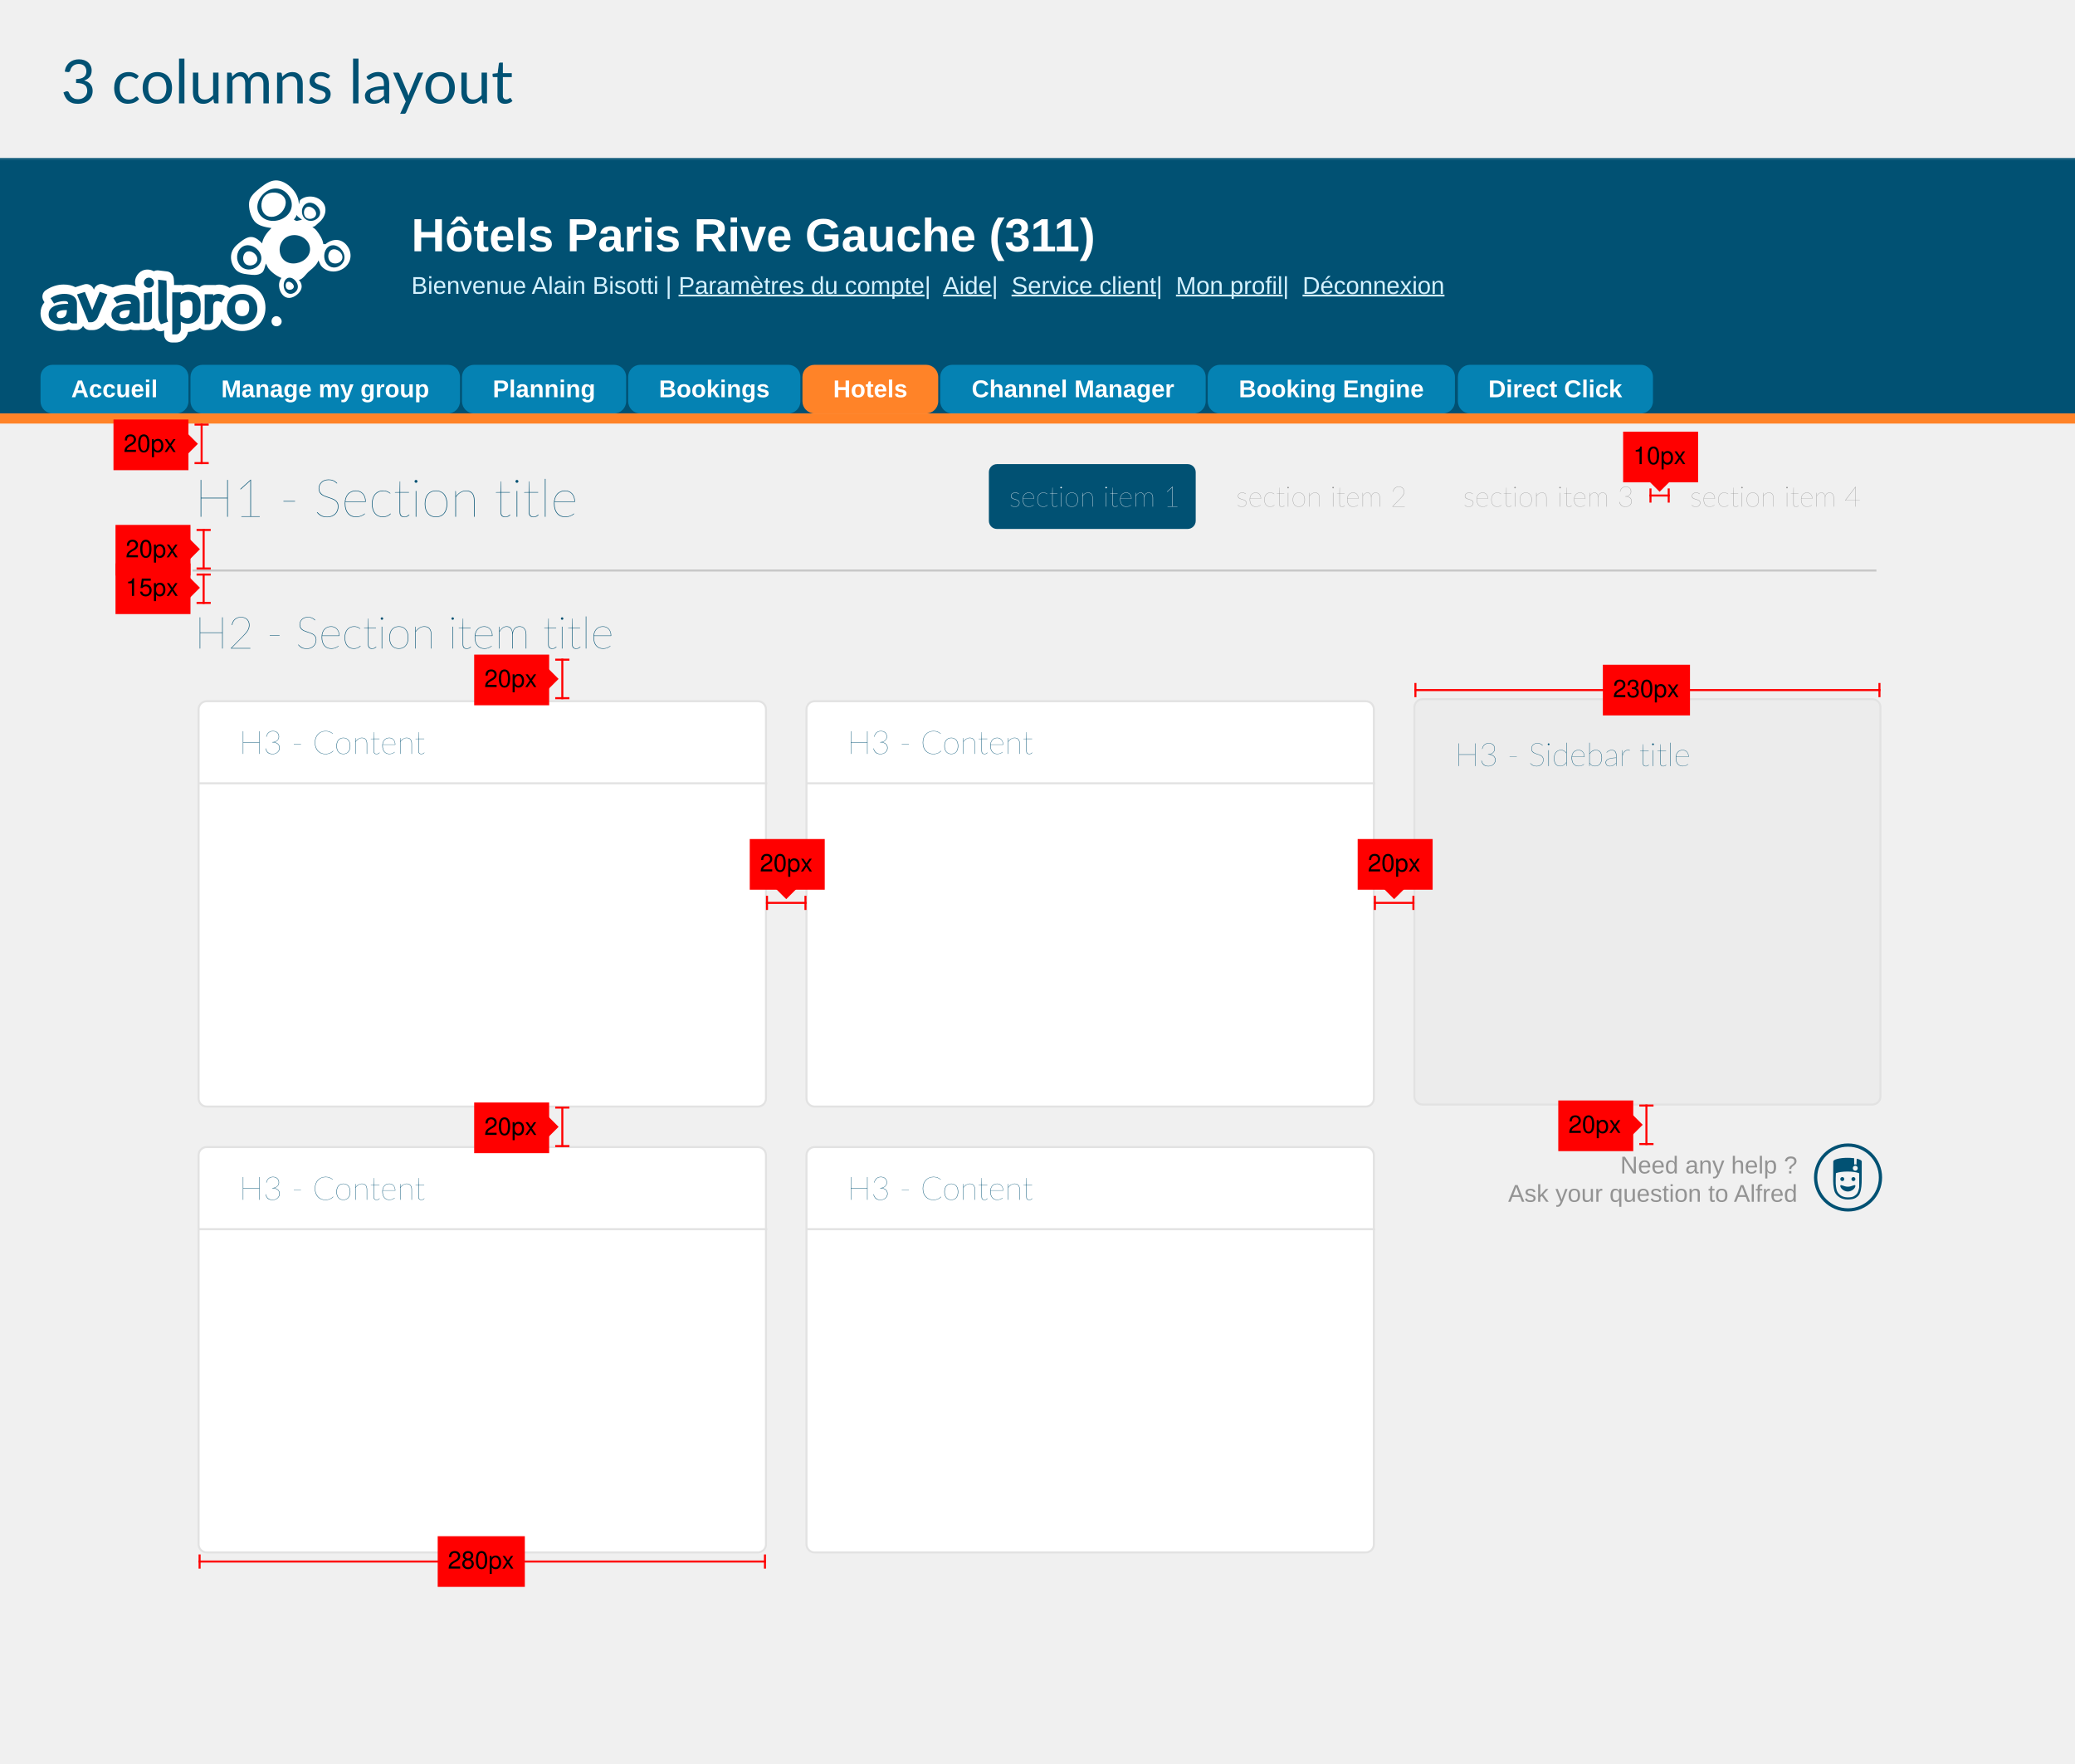
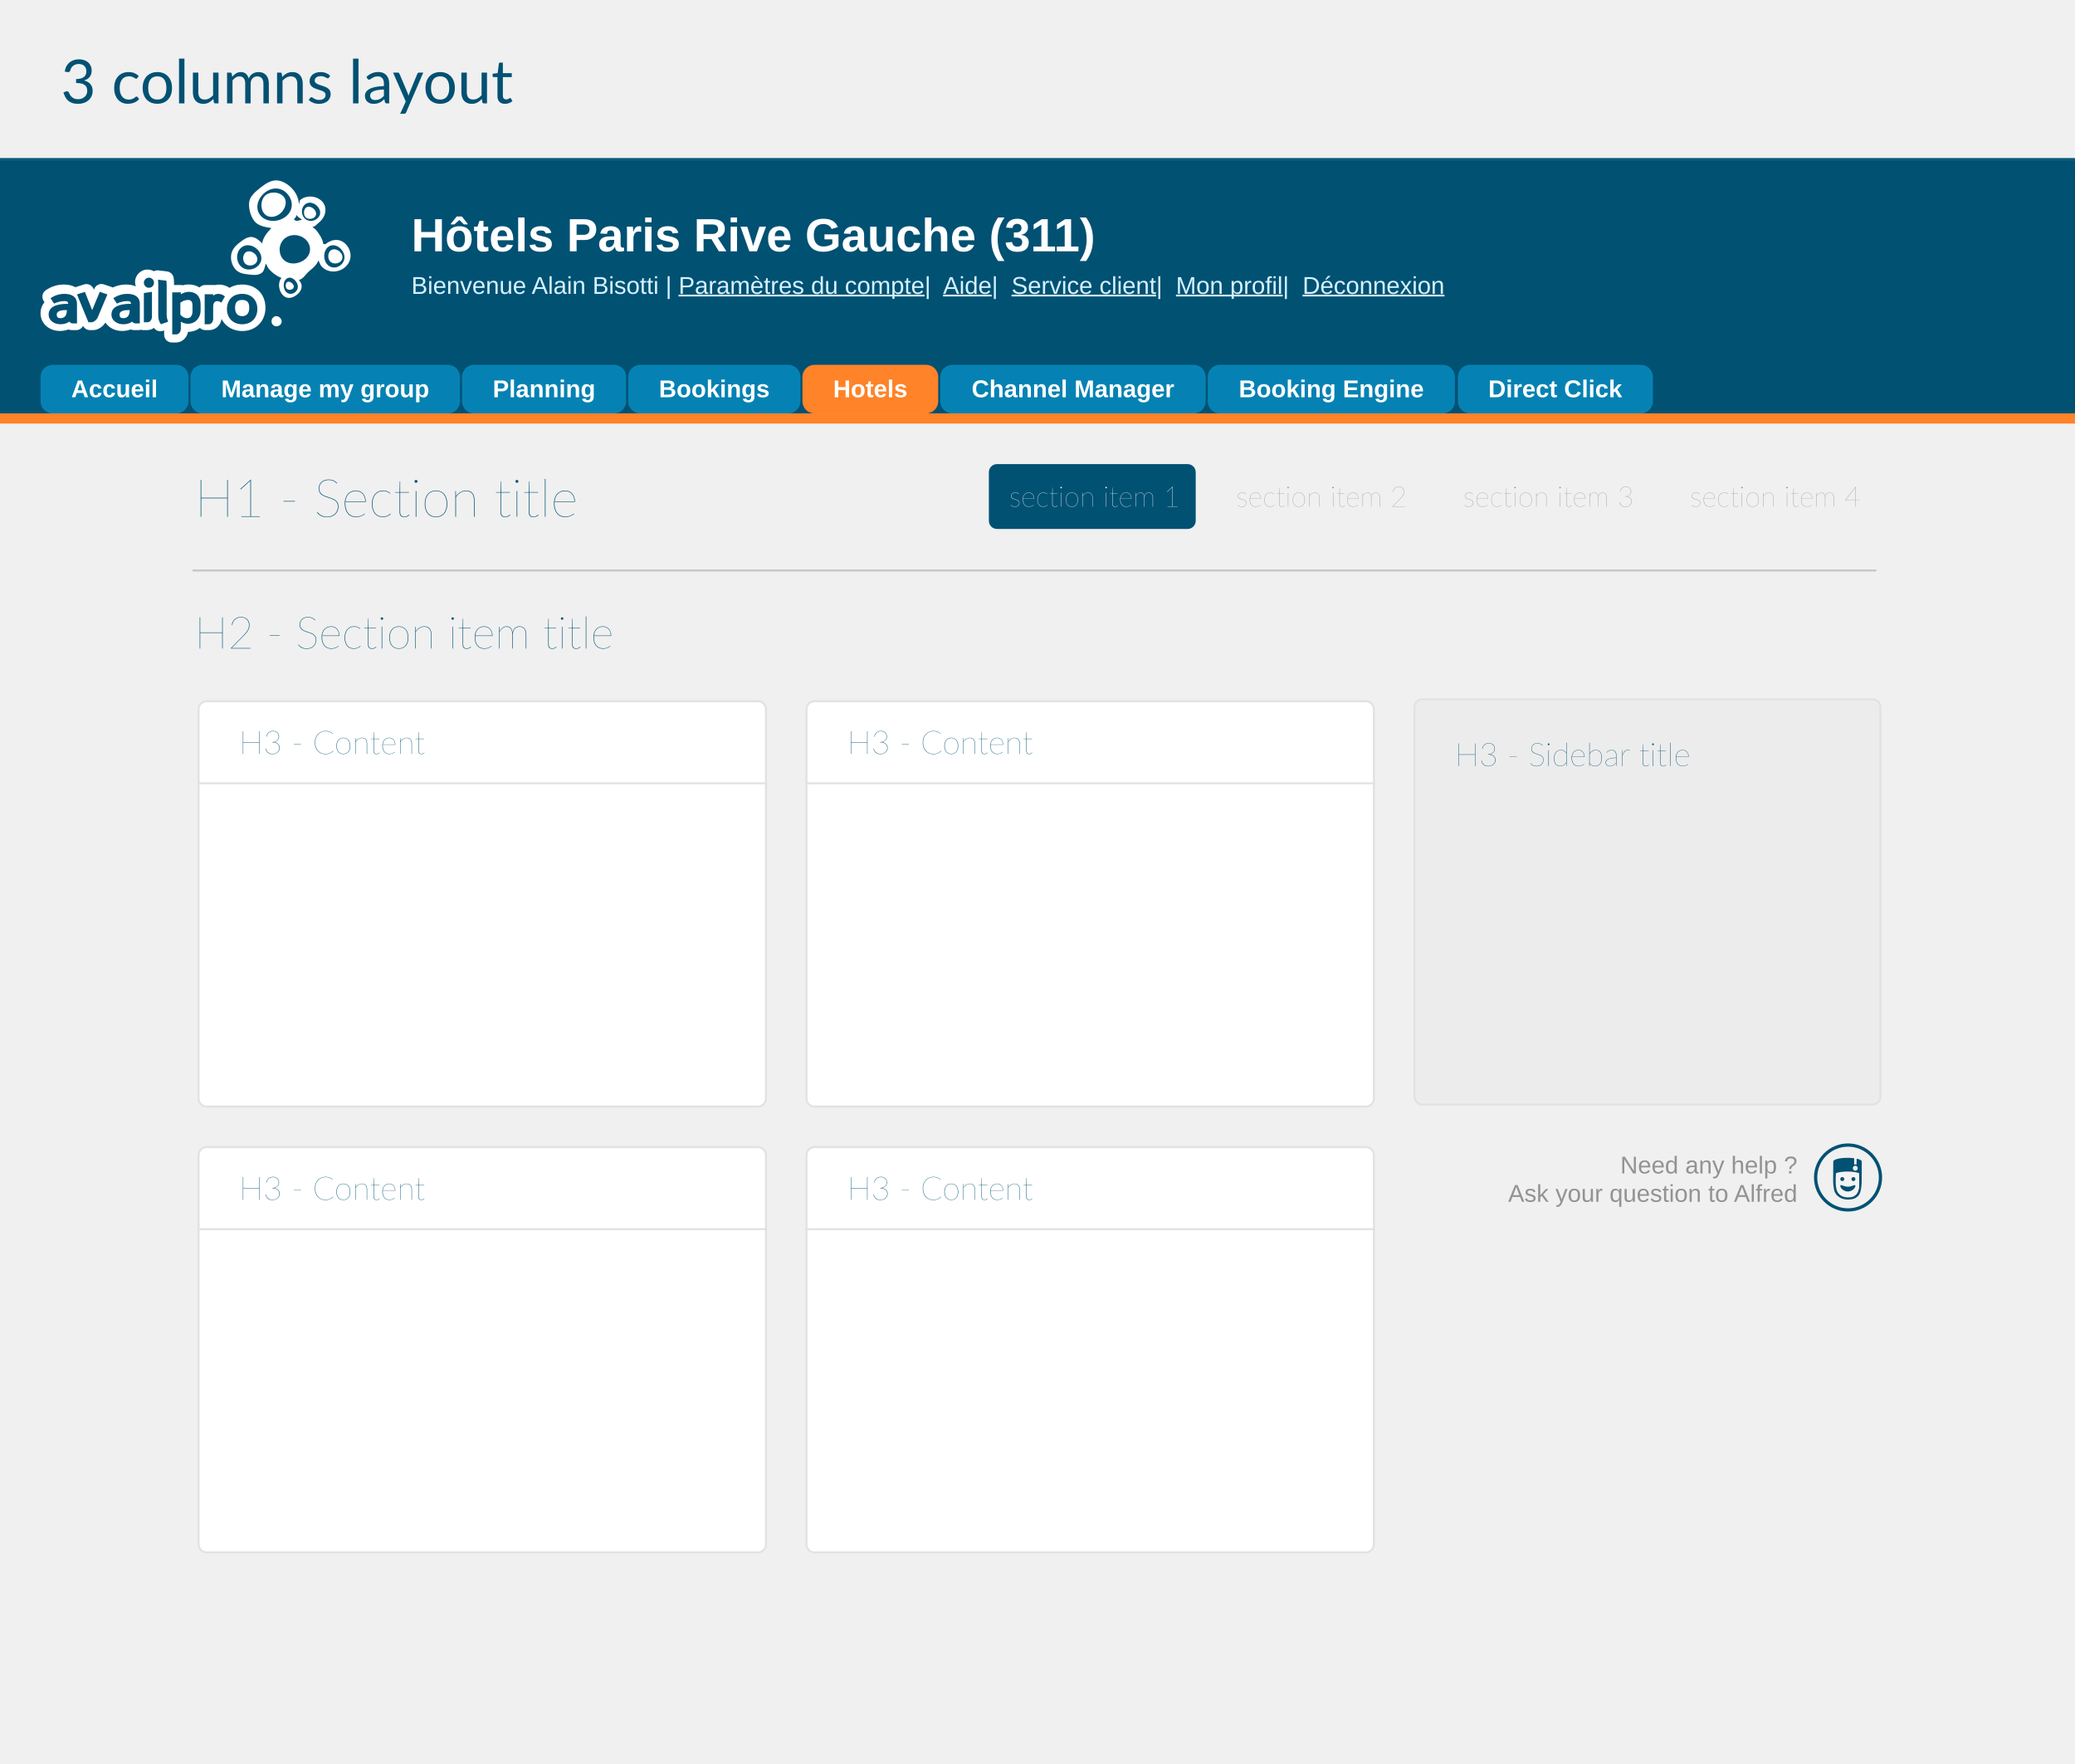
<svg xmlns="http://www.w3.org/2000/svg" width="1024px" height="870px" viewBox="0 0 1024 870" version="1.1">
  <defs />
  <g id="Page-Layout" stroke="none" stroke-width="1" fill="none" fill-rule="evenodd">
    <g id="Layout/3Columns">
      <g id="Content" transform="translate(0, 79)">
        <text id="H2---Section-item-title" font-family="Lato" font-size="22" font-weight="260" fill="#015173">
          <tspan x="96" y="241">H2 - Section item title</tspan>
        </text>
        <g id="Section-nav" transform="translate(488, 150)">
          <g id="nav-4" transform="translate(336, 0)">
            <rect id="Rectangle-17" x="0" y="0" width="102.073" height="32" rx="4" />
            <text id="section-item-4" font-family="Lato" font-size="14" font-weight="260" fill="#939393">
              <tspan x="10" y="21">section item 4</tspan>
            </text>
          </g>
          <g id="nav-3" transform="translate(224, 0)">
            <rect id="Rectangle-17" x="0" y="0" width="102.073" height="32" rx="4" />
            <text id="section-item-3" font-family="Lato" font-size="14" font-weight="260" fill="#939393">
              <tspan x="10" y="21">section item 3</tspan>
            </text>
          </g>
          <g id="nav-2" transform="translate(112, 0)">
            <rect id="Rectangle-17" x="0" y="0" width="102.073" height="32" rx="4" />
            <text id="section-item-2" font-family="Lato" font-size="14" font-weight="260" fill="#939393">
              <tspan x="10" y="21">section item 2</tspan>
            </text>
          </g>
          <g id="nav-1">
            <rect id="Rectangle-17" fill="#015173" x="0" y="0" width="102.073" height="32" rx="4" />
            <text id="section-item-1" font-family="Lato" font-size="14" font-weight="260" fill="#FFFFFF">
              <tspan x="10" y="21">section item 1</tspan>
            </text>
          </g>
        </g>
        <g id="Section" transform="translate(96, 150)">
          <text id="H1-Section-title" font-family="Lato" font-size="26" font-weight="260" fill="#015173">
            <tspan x="0" y="26">H1 - Section title</tspan>
          </text>
          <path d="M-0.5,52.5 L829.501,52.5" id="Line" stroke="#C7C7C7" stroke-linecap="square" />
        </g>
        <g id="Alfred" transform="translate(744, 486)">
          <g id="Oval-2-+-Bitmap" transform="translate(152, 0)">
            <circle id="Oval-2" stroke="#015173" stroke-width="1.607" cx="16" cy="16" r="16" />
            <path d="M22.742,16.71 C22.75,15.955 22.765,8.038 22.765,8.038 C22.608,7.068 19.521,6.294 15.732,6.294 C11.848,6.294 8.7,7.108 8.7,8.111 C8.7,8.145 8.704,8.179 8.711,8.213 C8.711,8.213 8.637,16.642 8.648,17.78 C8.637,20.353 9.25,22.637 9.283,22.722 C10.029,24.814 11.568,25.628 11.927,25.871 C12.653,26.362 14.227,26.882 15.785,26.882 C15.84,26.882 15.894,26.881 15.949,26.88 C17.577,26.842 18.887,26.603 19.706,26.108 C21.153,25.233 21.608,24.367 21.851,23.682 C22.593,21.89 22.765,19.222 22.742,16.71 Z" id="Path" fill="#015173" />
            <g id="Shape" transform="translate(9.823529, 6.294118)" fill="#F3F3F3">
              <path d="M10.425,0.571 L10.339,3.346 C10.155,3.279 9.956,3.242 9.749,3.242 C9.559,3.242 9.377,3.272 9.206,3.328 L9.206,-0.058 C9.206,-0.058 10.319,-0.045 10.594,0.23 L10.425,0.571 Z M9.214,4.042 C9.375,3.962 9.556,3.915 9.749,3.915 C9.953,3.915 10.145,3.966 10.315,4.057 C10.696,4.263 10.957,4.668 10.957,5.135 C10.957,5.808 10.415,6.355 9.749,6.355 C9.082,6.355 8.54,5.808 8.54,5.135 C8.54,4.656 8.815,4.242 9.214,4.042 L9.214,4.042 Z M11.676,14.633 C11.577,15.216 11.379,15.96 11.052,16.822 C10.762,17.585 10.196,18.252 9.156,18.92 C8.411,19.398 7.318,19.488 6.091,19.518 C6.046,19.52 6.001,19.52 5.957,19.52 C4.683,19.52 3.375,19.09 2.792,18.685 C2.758,18.661 2.716,18.633 2.665,18.6 C2.255,18.334 1.165,17.627 0.615,16.049 C0.608,16.027 0.185,14.683 0.102,12.757 C0.038,11.281 0.129,8.894 0.192,7.587 C1.418,7.095 3.522,6.772 5.911,6.772 C8.311,6.772 10.421,7.099 11.645,7.593 C11.668,8.44 11.685,9.799 11.676,10.664 C11.649,11.78 11.676,14.115 11.676,14.633 Z M3.333,11.482 C3.875,11.482 4.314,11.039 4.314,10.492 C4.314,9.945 3.875,9.502 3.333,9.502 C2.792,9.502 2.353,9.945 2.353,10.492 C2.353,11.039 2.792,11.482 3.333,11.482 Z M8.824,11.482 C9.365,11.482 9.804,11.039 9.804,10.492 C9.804,9.945 9.365,9.502 8.824,9.502 C8.282,9.502 7.843,9.945 7.843,10.492 C7.843,11.039 8.282,11.482 8.824,11.482 Z M6.078,16.629 C8.136,16.629 9.804,14.909 9.804,13.846 C9.804,12.782 8.136,14.264 6.078,14.264 C4.021,14.264 2.353,12.782 2.353,13.846 C2.353,14.909 4.021,16.629 6.078,16.629 Z" />
            </g>
          </g>
          <text id="Need-any-help-?" font-family="Arial" font-size="12" font-weight="normal" fill="#939393">
            <tspan x="55.602" y="14">Need any help ?</tspan>
            <tspan x="0.254" y="28">Ask your question to Alfred</tspan>
          </text>
        </g>
        <g id="Sidebar" transform="translate(698, 266)">
          <rect id="Rectangle-22" stroke="#E2E2E2" fill="#ECECEC" x="0" y="0" width="230" height="200" rx="4" />
          <text id="H3---Sidebar-title" font-family="Lato" font-size="16" font-weight="260" fill="#015173">
            <tspan x="20" y="33">H3 - Sidebar title</tspan>
          </text>
        </g>
        <g id="Content--View-mode-4" transform="translate(398, 487)">
          <path d="M3.998,-3.92385203e-15 C1.79,-3.92385203e-15 0,1.79 0,3.995 L0,196.005 C0,198.211 1.788,200 3.998,200 L276.002,200 C278.21,200 280,198.21 280,196.005 L280,3.995 C280,1.789 278.212,-3.92385203e-15 276.002,-3.92385203e-15 L3.998,-3.92385203e-15 Z" id="Rectangle-14" stroke="#E2E2E2" fill="#FFFFFF" />
          <path d="M0.5,40.5 L280.163,40.5" id="Line-4" stroke="#E2E2E2" stroke-linecap="square" />
          <text id="H3---Content" font-family="Lato" font-size="16" font-weight="260" fill="#015173">
            <tspan x="20" y="26">H3 - Content</tspan>
          </text>
        </g>
        <g id="Content--View-mode-3" transform="translate(98, 487)">
          <path d="M3.998,-3.92385203e-15 C1.79,-3.92385203e-15 0,1.79 0,3.995 L0,196.005 C0,198.211 1.788,200 3.998,200 L276.002,200 C278.21,200 280,198.21 280,196.005 L280,3.995 C280,1.789 278.212,-3.92385203e-15 276.002,-3.92385203e-15 L3.998,-3.92385203e-15 Z" id="Rectangle-14" stroke="#E2E2E2" fill="#FFFFFF" />
          <path d="M0.5,40.5 L280.163,40.5" id="Line-4" stroke="#E2E2E2" stroke-linecap="square" />
          <text id="H3---Content" font-family="Lato" font-size="16" font-weight="260" fill="#015173">
            <tspan x="20" y="26">H3 - Content</tspan>
          </text>
        </g>
        <g id="Content--View-mode-2" transform="translate(398, 267)">
          <path d="M3.998,-3.92385203e-15 C1.79,-3.92385203e-15 0,1.79 0,3.995 L0,196.005 C0,198.211 1.788,200 3.998,200 L276.002,200 C278.21,200 280,198.21 280,196.005 L280,3.995 C280,1.789 278.212,-3.92385203e-15 276.002,-3.92385203e-15 L3.998,-3.92385203e-15 Z" id="Rectangle-14" stroke="#E2E2E2" fill="#FFFFFF" />
          <path d="M0.5,40.5 L280.163,40.5" id="Line-4" stroke="#E2E2E2" stroke-linecap="square" />
          <text id="H3---Content" font-family="Lato" font-size="16" font-weight="260" fill="#015173">
            <tspan x="20" y="26">H3 - Content</tspan>
          </text>
        </g>
        <g id="Content--View-mode" transform="translate(98, 267)">
          <path d="M3.998,-3.92385203e-15 C1.79,-3.92385203e-15 0,1.79 0,3.995 L0,196.005 C0,198.211 1.788,200 3.998,200 L276.002,200 C278.21,200 280,198.21 280,196.005 L280,3.995 C280,1.789 278.212,-3.92385203e-15 276.002,-3.92385203e-15 L3.998,-3.92385203e-15 Z" id="Rectangle-14" stroke="#E2E2E2" fill="#FFFFFF" />
          <path d="M0.5,40.5 L280.163,40.5" id="Line-4" stroke="#E2E2E2" stroke-linecap="square" />
          <text id="H3---Content" font-family="Lato" font-size="16" font-weight="260" fill="#015173">
            <tspan x="20" y="26">H3 - Content</tspan>
          </text>
        </g>
        <g id="header*">
          <rect id="Fond-Header" fill="#015173" x="0" y="0" width="1024" height="125" />
          <g id="Group" transform="translate(20, 10)" fill="#FFFFFF">
            <path d="M102.901,51.807 C101.135,51.4 100.725,51.39 99.553,51.39 C97.945,51.39 96.429,51.654 95.05,52.172 C94.429,52.407 93.842,52.693 93.286,53.023 C91.834,52.026 90.003,51.424 88.295,51.424 C87.594,51.424 86.903,51.506 86.238,51.671 C86.025,51.634 85.809,51.616 85.586,51.616 L81.28,51.616 C80.265,51.616 79.289,52.022 78.572,52.744 C78.539,52.776 78.512,52.812 78.478,52.847 C76.955,51.89 75.087,51.359 72.957,51.359 C72.041,51.359 71.105,51.498 70.17,51.767 C69.83,51.668 69.471,51.616 69.099,51.616 L65.88,51.616 L65.88,50.655 C65.88,49.824 65.802,49.041 65.732,48.353 C65.554,46.563 64.161,45.137 62.381,44.921 L58.141,44.411 C57.987,44.393 57.835,44.382 57.683,44.382 C57.053,44.382 56.438,44.544 55.886,44.835 C54.978,44.307 53.929,44 52.806,44 C49.413,44 46.652,46.769 46.652,50.176 C46.652,50.925 46.789,51.642 47.035,52.305 C45.632,51.702 43.99,51.39 42.124,51.39 C39.914,51.39 37.719,51.897 35.659,52.853 C35.483,52.76 35.299,52.678 35.105,52.613 L31.28,51.331 C30.878,51.2 30.471,51.133 30.069,51.133 C28.567,51.133 27.15,52.028 26.541,53.492 L26.345,53.959 L26.188,53.572 C25.591,52.084 24.162,51.166 22.639,51.166 C22.259,51.166 21.872,51.224 21.492,51.345 L17.538,52.592 C17.423,52.628 17.311,52.672 17.203,52.717 C15.63,51.838 13.7,51.39 11.446,51.39 C8.362,51.39 5.304,52.359 2.604,54.196 C0.901,55.354 0.416,57.655 1.503,59.407 L1.954,60.133 C1.894,60.202 1.836,60.271 1.778,60.344 C0.615,61.791 0,63.597 0,65.568 C0,68.224 1.156,70.588 3.258,72.225 C4.979,73.564 7.207,74.302 9.534,74.302 C11.038,74.302 12.443,74.054 13.7,73.572 C14.325,73.779 14.987,73.887 15.656,73.887 L17.6,73.887 C18.619,73.887 19.593,73.482 20.312,72.759 C20.592,72.477 20.823,72.151 21.002,71.803 C21.653,73.072 22.953,73.887 24.394,73.887 L25.892,73.887 C28.472,73.887 30.779,72.122 32.027,70.167 C32.531,70.936 33.167,71.63 33.933,72.225 C35.656,73.564 37.884,74.302 40.212,74.302 C41.714,74.302 43.119,74.054 44.376,73.572 C45,73.779 45.665,73.887 46.331,73.887 L48.277,73.887 C48.682,73.887 49.077,73.822 49.454,73.699 C49.827,73.82 50.222,73.887 50.637,73.887 L52.614,73.887 C53.824,73.887 54.982,73.497 55.967,72.796 C55.994,72.832 56.015,72.868 56.04,72.904 C56.776,73.906 57.928,74.462 59.119,74.462 C59.535,74.462 59.955,74.395 60.368,74.253 L61.001,74.034 L61.001,76.16 C61.001,78.282 62.713,80 64.826,80 L66.739,80 C68.578,80 70.3,79.162 71.462,77.696 C72.136,76.846 72.596,75.83 72.802,74.751 C74.956,74.731 76.975,74.047 78.641,72.795 C79.333,73.47 80.272,73.887 81.313,73.887 L83.257,73.887 C86.388,73.887 88.894,71.527 89.336,68.356 C89.854,69.384 90.526,70.317 91.338,71.122 C93.428,73.196 96.344,74.336 99.553,74.336 C102.763,74.336 105.675,73.194 107.76,71.116 C109.85,69.029 111,66.106 111,62.879 C111,61.265 110.737,59.745 110.219,58.361 C109.993,57.759 109.718,57.188 109.402,56.65 C109.402,56.65 107.416,52.896 102.901,51.807 Z M8,66.176 C8,67.475 8.612,68 9.718,68 C12.079,68 13,66.527 13,64 C11.652,64 8,63.932 8,66.176 Z M16.034,70.59 C15.288,70.59 14.607,70.276 14.185,69.677 C12.953,70.653 11.363,71 9.807,71 C6.886,71 4,69.267 4,66.179 C4,61.452 9.969,60.885 13.634,60.917 C13.668,59.561 12.564,59.561 11.461,59.561 C10.001,59.561 7.991,60.158 6.659,60.789 L4.941,58.11 C6.951,56.788 9.287,56 11.752,56 C15.125,56 17.981,57.23 17.981,60.947 L18,70.59 L16.034,70.59 L16.034,70.59 Z M28.251,67.548 C27.781,68.694 26.365,70 25.108,70 L23.629,70 L18,56.273 L21.898,55.031 L25.484,64.044 L29.227,55 L33,56.273 L28.251,67.548 M39,66.176 C39,67.475 39.615,68 40.717,68 C43.079,68 44,66.527 44,64 C42.651,64 39,63.932 39,66.176 L39,66.176 Z M47.051,70.59 C46.304,70.59 45.623,70.276 45.199,69.677 C43.965,70.653 42.374,71 40.813,71 C37.891,71 35,69.267 35,66.179 C35,61.452 40.976,60.885 44.648,60.917 C44.679,59.561 43.577,59.561 42.47,59.561 C41.008,59.561 38.996,60.158 37.663,60.789 L35.941,58.11 C37.955,56.788 40.294,56 42.764,56 C46.141,56 49,57.23 49,60.947 L48.993,70.59 L47.051,70.59 L47.051,70.59 Z M55,67.304 C55,68.543 54.141,70 52.838,70 L51,70 L51,55.59 L55,55 L55,67.304 L55,67.304 Z M53.501,53 C52.13,53 51,51.869 51,50.501 C51,49.131 52.13,48 53.501,48 C54.87,48 56,49.131 56,50.501 C56,51.869 54.87,53 53.501,53 L53.501,53 Z M59.398,71 C58.436,69.68 58.095,68.328 58.095,66.662 L58.095,51.387 C58.095,50.601 58.032,49.784 58,49 L62.132,49.501 C62.192,50.129 62.253,50.757 62.253,51.387 L62.253,66.475 C62.253,67.51 62.566,68.799 63,69.743 L59.398,71 M74.998,62.774 C74.998,61.021 75.137,59 72.793,59 C71.414,59 70.071,59.537 69,60.381 L69,66.28 C69.863,67.258 71.071,68 72.416,68 C74.346,68 74.998,66.249 74.998,64.628 L74.998,62.774 L74.998,62.774 Z M72.823,70.743 C71.557,70.743 70.289,70.422 69.244,69.717 L69.244,73.275 C69.244,74.622 68.359,76 66.901,76 L65,76 L65,55.256 L69.244,55.256 L69.244,56.219 C70.385,55.512 71.715,55 73.077,55 C76.847,55 79,57.34 79,61.093 L79,64.203 C79,67.762 76.436,70.743 72.823,70.743 L72.823,70.743 Z M89.233,60.319 C88.734,59.995 87.961,59.573 87.371,59.573 C85.634,59.573 85.2,60.839 85.2,62.398 L85.2,68.274 C85.2,69.668 84.362,71 82.935,71 L81,71 L81.011,56.195 L85.2,56.195 L85.2,56.88 C85.975,56.293 86.874,56 87.835,56 C88.889,56 90.192,56.523 91,57.268 L89.233,60.319 M99.517,59 C96.682,59 96,60.661 96,62.865 C96,64.918 96.785,67 99.517,67 C102.248,67 103,64.918 103,62.865 C103,60.661 102.351,59 99.517,59 L99.517,59 Z M99.516,71 C95.069,71 92,67.98 92,63.516 C92,58.924 94.944,56 99.516,56 C104.087,56 107,58.924 107,63.516 C107,67.98 103.961,71 99.516,71 L99.516,71 Z" id="Fill-3" />
            <path d="M118.49,68.143 C119.312,69.261 119.132,70.671 118.007,71.484 C116.878,72.294 115.29,72.155 114.475,71.033 C113.658,69.913 113.924,68.24 115.051,67.425 C116.18,66.615 117.676,67.022 118.49,68.143" id="Fill-12" />
            <path d="M123.885,27.121 C119.873,27.831 117.41,31.512 118.122,35.521 C118.833,39.531 122.313,41.572 126.325,40.86 C130.337,40.149 133.615,36.911 132.902,32.902 C132.191,28.892 127.897,26.411 123.885,27.121 L123.885,27.121 Z M135.054,18.307 C136.315,17.331 136.25,15.731 135.244,14.513 C134.239,13.293 132.29,12.451 131.032,13.425 C129.774,14.399 129.676,16.823 130.684,18.044 C131.689,19.262 133.796,19.279 135.054,18.307 L135.054,18.307 Z M143.232,34.536 C141.759,35.685 141.604,38.417 142.781,39.858 C143.959,41.295 146.382,41.341 147.856,40.192 C149.332,39.04 149.326,37.108 148.146,35.669 C146.969,34.232 144.706,33.388 143.232,34.536 L143.232,34.536 Z M148.786,34.504 C147.04,32.13 143.997,31.084 141.81,32.976 C139.622,34.869 139.426,38.719 141.176,41.089 C142.925,43.457 146.051,43.585 148.239,41.691 C150.428,39.799 150.537,36.872 148.786,34.504 L148.786,34.504 Z M136.429,18.923 C138.402,17.374 138.471,15.031 136.892,13.092 C135.316,11.153 132.593,10.233 130.617,11.779 C128.644,13.329 128.494,16.504 130.071,18.444 C131.65,20.382 134.454,20.472 136.429,18.923 L136.429,18.923 Z M129,19.539 C128.275,18.544 126.691,18.14 126.479,17 C126.091,18.019 125.659,18.509 125,19.392 C125.44,19.41 125.83,19.946 126.262,19.996 C126.809,20.059 128.453,19.423 129,19.539 L129,19.539 Z M122.039,6.926 C119.1,3.393 114.576,3.074 110.895,5.891 C107.216,8.711 105.572,13.763 108.513,17.292 C111.454,20.819 117.248,20.759 120.928,17.935 C124.609,15.119 124.985,10.454 122.039,6.926 L122.039,6.926 Z M126.106,49.96 C124.872,48.234 122.782,47.282 121.238,48.657 C119.694,50.034 119.625,52.912 120.86,54.633 C122.094,56.359 124.257,56.405 125.8,55.027 C127.348,53.652 127.342,51.682 126.106,49.96 L126.106,49.96 Z M107.561,34.676 C105.469,32.091 101.805,31.024 99.184,33.085 C96.565,35.151 96.301,39.32 98.395,41.904 C100.488,44.488 104.25,44.647 106.87,42.578 C109.491,40.517 109.659,37.261 107.561,34.676 L107.561,34.676 Z M150.057,43.036 C146.564,45.814 141.283,45.652 138.491,42.173 C138.003,41.563 137.482,40.161 137.189,39.474 C136.298,41.607 134.714,43.09 132.812,44.604 C130.907,46.116 129.661,48.735 127.37,49.183 C127.593,49.274 127.675,49.305 127.8,49.467 C129.714,51.932 128.942,54.507 126.496,56.45 C124.052,58.397 121.214,58.697 119.264,56.266 C117.466,54.023 117.058,50.264 118.906,48.159 C116.48,47.186 114.135,45.486 112.446,43.376 C112.045,42.877 111.569,41.57 111.241,41.03 C110.644,42.384 110.509,44.564 109.276,45.545 C107.297,47.122 104.571,46.639 102.239,46.379 C99.903,46.115 97.582,45.636 95.998,43.664 C94.417,41.693 93.796,39.262 94.058,36.935 C94.321,34.607 95.724,32.696 97.704,31.119 C99.684,29.542 101.968,27.689 104.303,27.947 C106.339,28.17 107.841,29.564 109.359,31.075 C109.849,28.17 111.751,25.747 113.953,23.527 C111.17,23.112 107.469,22.528 105.586,20.178 C103.574,17.671 102.619,13.739 102.952,10.788 C103.283,7.833 106.125,5.508 108.641,3.508 C111.158,1.507 114.009,-0.293 116.97,0.04 C119.939,0.369 122.832,2.342 124.84,4.851 C126.487,6.904 127.451,9.326 127.471,11.757 C127.896,11.07 127.663,10.07 128.337,9.533 C131.481,7.027 136.764,7.622 139.273,10.754 C141.789,13.886 140.53,18.309 137.388,20.811 C136.244,21.72 135.485,22.894 134.128,22.993 C134.806,23.541 135.502,23.879 136.064,24.581 C137.729,26.656 139.255,29.025 139.578,31.526 C139.937,31.088 140.253,31.771 140.721,31.399 C144.213,28.618 148.372,28.609 151.163,32.089 C153.954,35.568 153.548,40.253 150.057,43.036 L150.057,43.036 Z M101.234,35.536 C99.758,36.686 99.604,39.417 100.783,40.856 C101.959,42.296 104.382,42.341 105.856,41.192 C107.332,40.041 107.326,38.107 106.146,36.67 C104.97,35.23 102.703,34.389 101.234,35.536 L101.234,35.536 Z M111.108,7.289 C108.667,9.288 108.299,13.697 110.25,16.203 C112.201,18.708 115.774,18.418 118.213,16.418 C120.658,14.416 122.023,10.653 120.071,8.149 C118.122,5.645 113.547,5.29 111.108,7.289 L111.108,7.289 Z M124.467,51.094 C125.134,51.892 125.241,52.897 124.406,53.535 C123.57,54.173 122.137,54.184 121.469,53.385 C120.802,52.587 120.829,50.889 121.663,50.252 C122.497,49.615 123.801,50.295 124.467,51.094 L124.467,51.094 Z" id="Fill-13" />
          </g>
          <text id="Hôtels-Paris-Rive-Ga" font-family="Arial" font-size="23" font-weight="bold" fill="#FFFFFF">
            <tspan x="203" y="45">Hôtels Paris Rive Gauche (311)</tspan>
          </text>
          <text id="Bienvenue-Alain-Biso" font-family="Arial" font-size="12" font-weight="normal" fill="#D5F2FF">
            <tspan x="203" y="66">Bienvenue Alain Bisotti | </tspan>
            <tspan x="334.865" y="66" text-decoration="underline">Paramètres du compte</tspan>
            <tspan x="456.254" y="66"> | </tspan>
            <tspan x="465.377" y="66" text-decoration="underline">Aide</tspan>
            <tspan x="489.395" y="66"> | </tspan>
            <tspan x="499.18" y="66" text-decoration="underline">Service client</tspan>
            <tspan x="570.541" y="66"> | </tspan>
            <tspan x="580.326" y="66" text-decoration="underline">Mon profil</tspan>
            <tspan x="633.014" y="66"> | </tspan>
            <tspan x="642.799" y="66" text-decoration="underline">Déconnexion</tspan>
          </text>
          <g id="flex-button" transform="translate(20, 101)">
            <rect id="BG" fill="#0582B3" x="0" y="0" width="73" height="24" rx="6" />
            <text id="5:15:5:15" font-family="Arial" font-size="12" font-weight="bold" fill="#FFFFFF">
              <tspan x="15.157" y="16">Accueil</tspan>
            </text>
          </g>
          <g id="flex-button-2" transform="translate(94, 101)">
            <rect id="BG" fill="#0582B3" x="0" y="0" width="133" height="24" rx="6" />
            <text id="5:15:5:15" font-family="Arial" font-size="12" font-weight="bold" fill="#FFFFFF">
              <tspan x="15.16" y="16">Manage my group</tspan>
            </text>
          </g>
          <g id="flex-button-3" transform="translate(228, 101)">
            <rect id="BG" fill="#0582B3" x="0" y="0" width="81" height="24" rx="6" />
            <text id="5:15:5:15" font-family="Arial" font-size="12" font-weight="bold" fill="#FFFFFF">
              <tspan x="15.167" y="16">Planning</tspan>
            </text>
          </g>
          <g id="flex-button-4" transform="translate(310, 101)">
            <rect id="BG" fill="#0582B3" x="0" y="0" width="85" height="24" rx="6" />
            <text id="5:15:5:15" font-family="Arial" font-size="12" font-weight="bold" fill="#FFFFFF">
              <tspan x="15.166" y="16">Bookings</tspan>
            </text>
          </g>
          <g id="flex-button-5" transform="translate(396, 101)">
            <rect id="BG" fill="#FF8328" x="0" y="0" width="67" height="24" rx="6" />
            <text id="5:15:5:15" font-family="Arial" font-size="12" font-weight="bold" fill="#FFFFFF">
              <tspan x="15.163" y="16">Hotels</tspan>
            </text>
          </g>
          <g id="flex-button-6" transform="translate(464, 101)">
            <rect id="BG" fill="#0582B3" x="0" y="0" width="131" height="24" rx="6" />
            <text id="5:15:5:15" font-family="Arial" font-size="12" font-weight="bold" fill="#FFFFFF">
              <tspan x="15.49" y="16">Channel Manager</tspan>
            </text>
          </g>
          <g id="flex-button-7" transform="translate(596, 101)">
            <rect id="BG" fill="#0582B3" x="0" y="0" width="122" height="24" rx="6" />
            <text id="5:15:5:15" font-family="Arial" font-size="12" font-weight="bold" fill="#FFFFFF">
              <tspan x="15.335" y="16">Booking Engine</tspan>
            </text>
          </g>
          <g id="flex-button-8" transform="translate(719, 101)">
            <rect id="BG" fill="#0582B3" x="0.459" y="0" width="96.262" height="24" rx="6" />
            <text id="5:15:5:15" font-family="Arial" font-size="12" font-weight="bold" fill="#FFFFFF">
              <tspan x="15.485" y="16">Direct Click</tspan>
            </text>
          </g>
          <rect id="Filet" fill="#FF8328" x="0" y="125" width="1024" height="5" />
        </g>
      </g>
      <g id="Titre" transform="translate(0, 21)">
        <text id="3-columns-layout" font-family="Lato" font-size="30" font-weight="normal" fill="#015173">
          <tspan x="30" y="30">3 columns layout</tspan>
        </text>
        <path d="M0,57.5 L1023.561,57.5" id="Line" stroke="#015173" stroke-linecap="square" />
      </g>
-       <g id="Guides" transform="translate(56, 207)">
-         <g id="$GUIDE1402560932458" transform="translate(642, 121)">
-           <g id="ruler" transform="translate(0, 9)" fill="#FF0000">
-             <rect id="line" x="0" y="3" width="230" height="1" />
-             <rect id="start-arrow" x="0" y="0" width="1" height="7" />
-             <rect id="end-arrow" x="229" y="0" width="1" height="7" />
-           </g>
-           <g id="label-230" transform="translate(93, 0)">
-             <rect id="gap" fill="#FF0000" transform="translate(21, 14) rotate(-45) translate(-21, -14) " x="17" y="10" width="8" height="8" />
-             <rect id="label" fill="#FF0000" x="0" y="0" width="43" height="25" />
-             <text id="text" fill="#FFFFFF" font-family="Helvetica" font-size="12" font-weight="normal">
-               <tspan x="5" y="16" fill="#000000">230px</tspan>
-             </text>
-           </g>
-         </g>
-         <g id="$GUIDE1402560948775" transform="translate(614, 207)">
-           <g id="ruler" transform="translate(8, 28)" fill="#FF0000">
-             <rect id="line" x="0" y="3" width="20" height="1" />
-             <rect id="start-arrow" x="0" y="0" width="1" height="7" />
-             <rect id="end-arrow" x="19" y="0" width="1" height="7" />
-           </g>
-           <g id="label-20">
-             <rect id="gap" fill="#FF0000" transform="translate(18, 24) rotate(-45) translate(-18, -24) " x="14" y="20" width="8" height="8" />
-             <rect id="label" fill="#FF0000" x="0" y="0" width="37" height="25" />
-             <text id="text" fill="#FFFFFF" font-family="Helvetica" font-size="12" font-weight="normal">
-               <tspan x="5" y="16" fill="#000000">20px</tspan>
-             </text>
-           </g>
-         </g>
-         <g id="$GUIDE1402560960187" transform="translate(178, 337)">
-           <g id="ruler" transform="translate(40, 2)" fill="#FF0000">
-             <rect id="line" x="3" y="0" width="1" height="20" />
-             <rect id="start-arrow" x="0" y="0" width="7" height="1" />
-             <rect id="end-arrow" x="0" y="19" width="7" height="1" />
-           </g>
-           <g id="label-20">
-             <rect id="gap" fill="#FF0000" transform="translate(36, 12) rotate(-45) translate(-36, -12) " x="32" y="8" width="8" height="8" />
-             <rect id="label" fill="#FF0000" x="0" y="0" width="37" height="25" />
-             <text id="text" fill="#FFFFFF" font-family="Helvetica" font-size="12" font-weight="normal">
-               <tspan x="5" y="16" fill="#000000">20px</tspan>
-             </text>
-           </g>
-         </g>
-         <g id="$GUIDE1402561000205" transform="translate(713, 336)">
-           <g id="ruler" transform="translate(40, 2)" fill="#FF0000">
-             <rect id="line" x="3" y="0" width="1" height="20" />
-             <rect id="start-arrow" x="0" y="0" width="7" height="1" />
-             <rect id="end-arrow" x="0" y="19" width="7" height="1" />
-           </g>
-           <g id="label-20">
-             <rect id="gap" fill="#FF0000" transform="translate(36, 12) rotate(-45) translate(-36, -12) " x="32" y="8" width="8" height="8" />
-             <rect id="label" fill="#FF0000" x="0" y="0" width="37" height="25" />
-             <text id="text" fill="#FFFFFF" font-family="Helvetica" font-size="12" font-weight="normal">
-               <tspan x="5" y="16" fill="#000000">20px</tspan>
-             </text>
-           </g>
-         </g>
-         <g id="$GUIDE1402561018903">
-           <g id="ruler" transform="translate(40, 2)" fill="#FF0000">
-             <rect id="line" x="3" y="0" width="1" height="20" />
-             <rect id="start-arrow" x="0" y="0" width="7" height="1" />
-             <rect id="end-arrow" x="0" y="19" width="7" height="1" />
-           </g>
-           <g id="label-20">
-             <rect id="gap" fill="#FF0000" transform="translate(36, 12) rotate(-45) translate(-36, -12) " x="32" y="8" width="8" height="8" />
-             <rect id="label" fill="#FF0000" x="0" y="0" width="37" height="25" />
-             <text id="text" fill="#FFFFFF" font-family="Helvetica" font-size="12" font-weight="normal">
-               <tspan x="5" y="16" fill="#000000">20px</tspan>
-             </text>
-           </g>
-         </g>
-         <g id="$GUIDE1402561038115" transform="translate(1, 52)">
-           <g id="ruler" transform="translate(40, 2)" fill="#FF0000">
-             <rect id="line" x="3" y="0" width="1" height="20" />
-             <rect id="start-arrow" x="0" y="0" width="7" height="1" />
-             <rect id="end-arrow" x="0" y="19" width="7" height="1" />
-           </g>
-           <g id="label-20">
-             <rect id="gap" fill="#FF0000" transform="translate(36, 12) rotate(-45) translate(-36, -12) " x="32" y="8" width="8" height="8" />
-             <rect id="label" fill="#FF0000" x="0" y="0" width="37" height="25" />
-             <text id="text" fill="#FFFFFF" font-family="Helvetica" font-size="12" font-weight="normal">
-               <tspan x="5" y="16" fill="#000000">20px</tspan>
-             </text>
-           </g>
-         </g>
-         <g id="$GUIDE1402561124807" transform="translate(1, 71)">
-           <g id="ruler" transform="translate(40, 5)" fill="#FF0000">
-             <rect id="line" x="3" y="0" width="1" height="15" />
-             <rect id="start-arrow" x="0" y="0" width="7" height="1" />
-             <rect id="end-arrow" x="0" y="14" width="7" height="1" />
-           </g>
-           <g id="label-15">
-             <rect id="gap" fill="#FF0000" transform="translate(36, 12) rotate(-45) translate(-36, -12) " x="32" y="8" width="8" height="8" />
-             <rect id="label" fill="#FF0000" x="0" y="0" width="37" height="25" />
-             <text id="text" fill="#FFFFFF" font-family="Helvetica" font-size="12" font-weight="normal">
-               <tspan x="5" y="16" fill="#000000">15px</tspan>
-             </text>
-           </g>
-         </g>
-         <g id="$GUIDE1402561138143" transform="translate(178, 116)">
-           <g id="ruler" transform="translate(40, 2)" fill="#FF0000">
-             <rect id="line" x="3" y="0" width="1" height="20" />
-             <rect id="start-arrow" x="0" y="0" width="7" height="1" />
-             <rect id="end-arrow" x="0" y="19" width="7" height="1" />
-           </g>
-           <g id="label-20">
-             <rect id="gap" fill="#FF0000" transform="translate(36, 12) rotate(-45) translate(-36, -12) " x="32" y="8" width="8" height="8" />
-             <rect id="label" fill="#FF0000" x="0" y="0" width="37" height="25" />
-             <text id="text" fill="#FFFFFF" font-family="Helvetica" font-size="12" font-weight="normal">
-               <tspan x="5" y="16" fill="#000000">20px</tspan>
-             </text>
-           </g>
-         </g>
-         <g id="$GUIDE1402561155256" transform="translate(745, 6)">
-           <g id="ruler" transform="translate(13, 28)" fill="#FF0000">
-             <rect id="line" x="0" y="3" width="10" height="1" />
-             <rect id="start-arrow" x="0" y="0" width="1" height="7" />
-             <rect id="end-arrow" x="9" y="0" width="1" height="7" />
-           </g>
-           <g id="label-10">
-             <rect id="gap" fill="#FF0000" transform="translate(18, 24) rotate(-45) translate(-18, -24) " x="14" y="20" width="8" height="8" />
-             <rect id="label" fill="#FF0000" x="0" y="0" width="37" height="25" />
-             <text id="text" fill="#FFFFFF" font-family="Helvetica" font-size="12" font-weight="normal">
-               <tspan x="5" y="16" fill="#000000">10px</tspan>
-             </text>
-           </g>
-         </g>
-         <g id="$GUIDE1402561948613" transform="translate(42, 551)">
-           <g id="ruler" transform="translate(0, 9)" fill="#FF0000">
-             <rect id="line" x="0" y="3" width="280" height="1" />
-             <rect id="start-arrow" x="0" y="0" width="1" height="7" />
-             <rect id="end-arrow" x="279" y="0" width="1" height="7" />
-           </g>
-           <g id="label-280" transform="translate(118, 0)">
-             <rect id="gap" fill="#FF0000" transform="translate(21, 14) rotate(-45) translate(-21, -14) " x="17" y="10" width="8" height="8" />
-             <rect id="label" fill="#FF0000" x="0" y="0" width="43" height="25" />
-             <text id="text" fill="#FFFFFF" font-family="Helvetica" font-size="12" font-weight="normal">
-               <tspan x="5" y="16" fill="#000000">280px</tspan>
-             </text>
-           </g>
-         </g>
-         <g id="$GUIDE1402561984641" transform="translate(314, 207)">
-           <g id="ruler" transform="translate(8, 28)" fill="#FF0000">
-             <rect id="line" x="0" y="3" width="20" height="1" />
-             <rect id="start-arrow" x="0" y="0" width="1" height="7" />
-             <rect id="end-arrow" x="19" y="0" width="1" height="7" />
-           </g>
-           <g id="label-20">
-             <rect id="gap" fill="#FF0000" transform="translate(18, 24) rotate(-45) translate(-18, -24) " x="14" y="20" width="8" height="8" />
-             <rect id="label" fill="#FF0000" x="0" y="0" width="37" height="25" />
-             <text id="text" fill="#FFFFFF" font-family="Helvetica" font-size="12" font-weight="normal">
-               <tspan x="5" y="16" fill="#000000">20px</tspan>
-             </text>
-           </g>
-         </g>
-       </g>
    </g>
  </g>
</svg>
